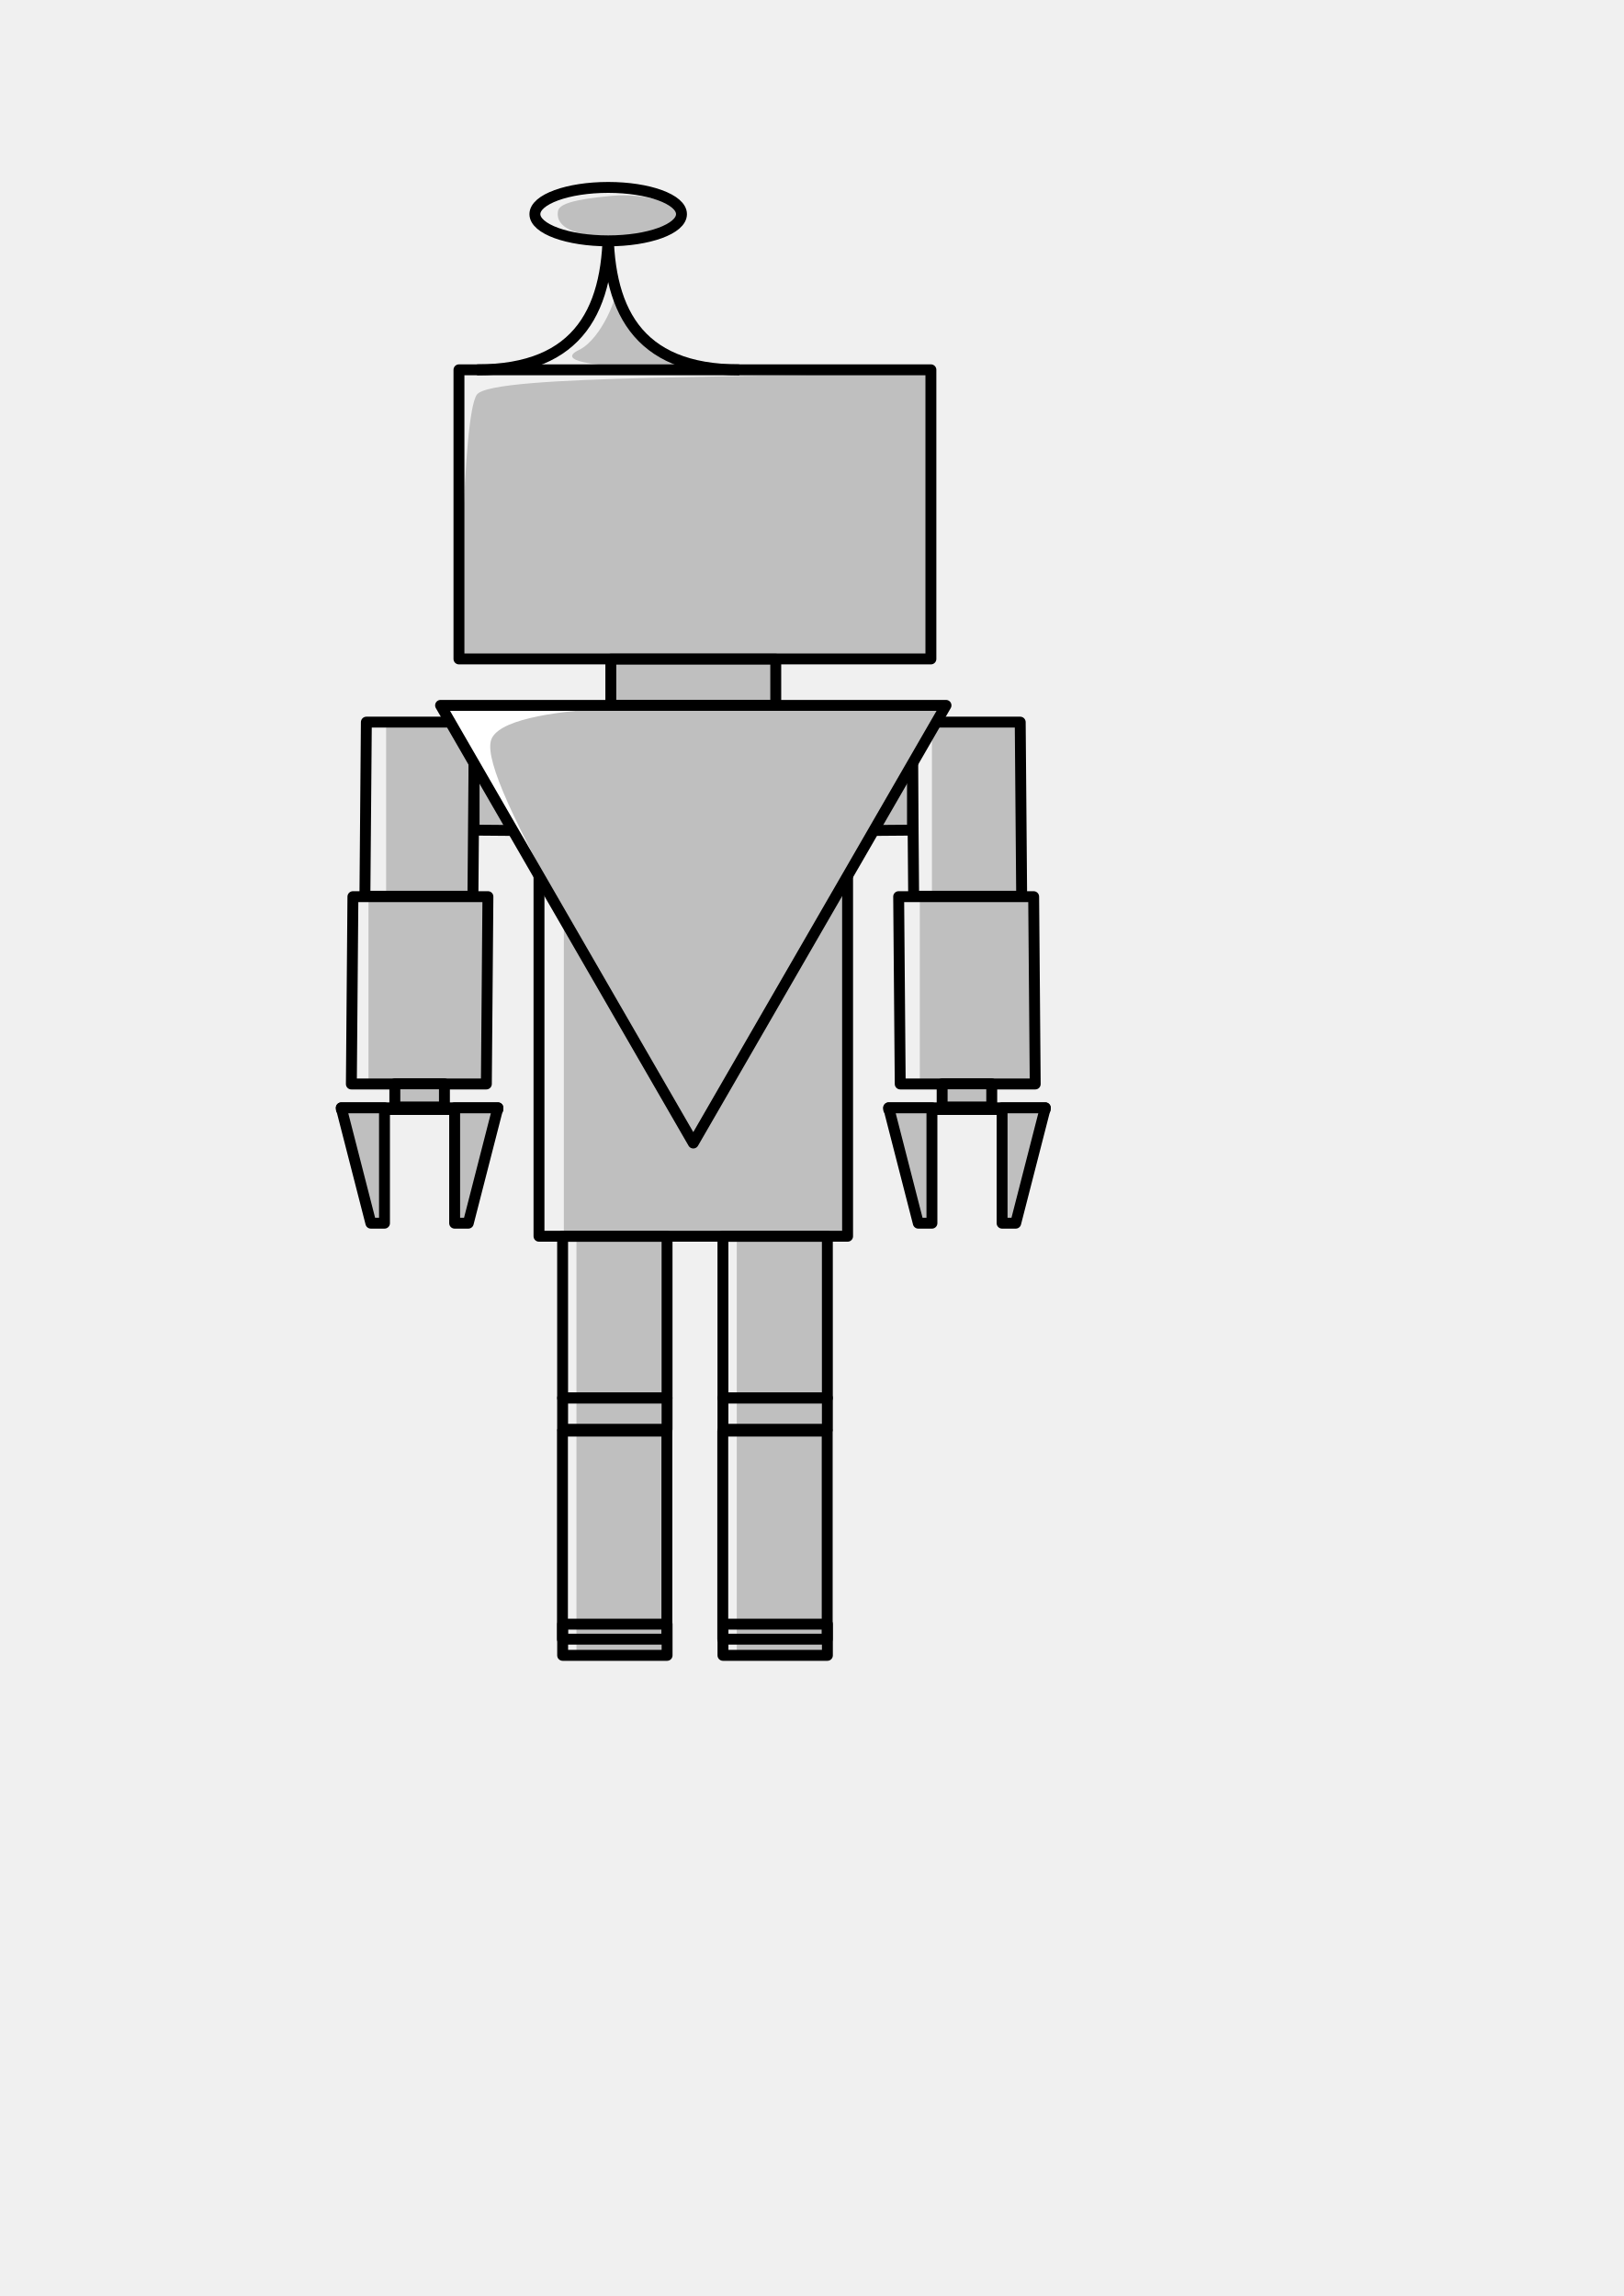
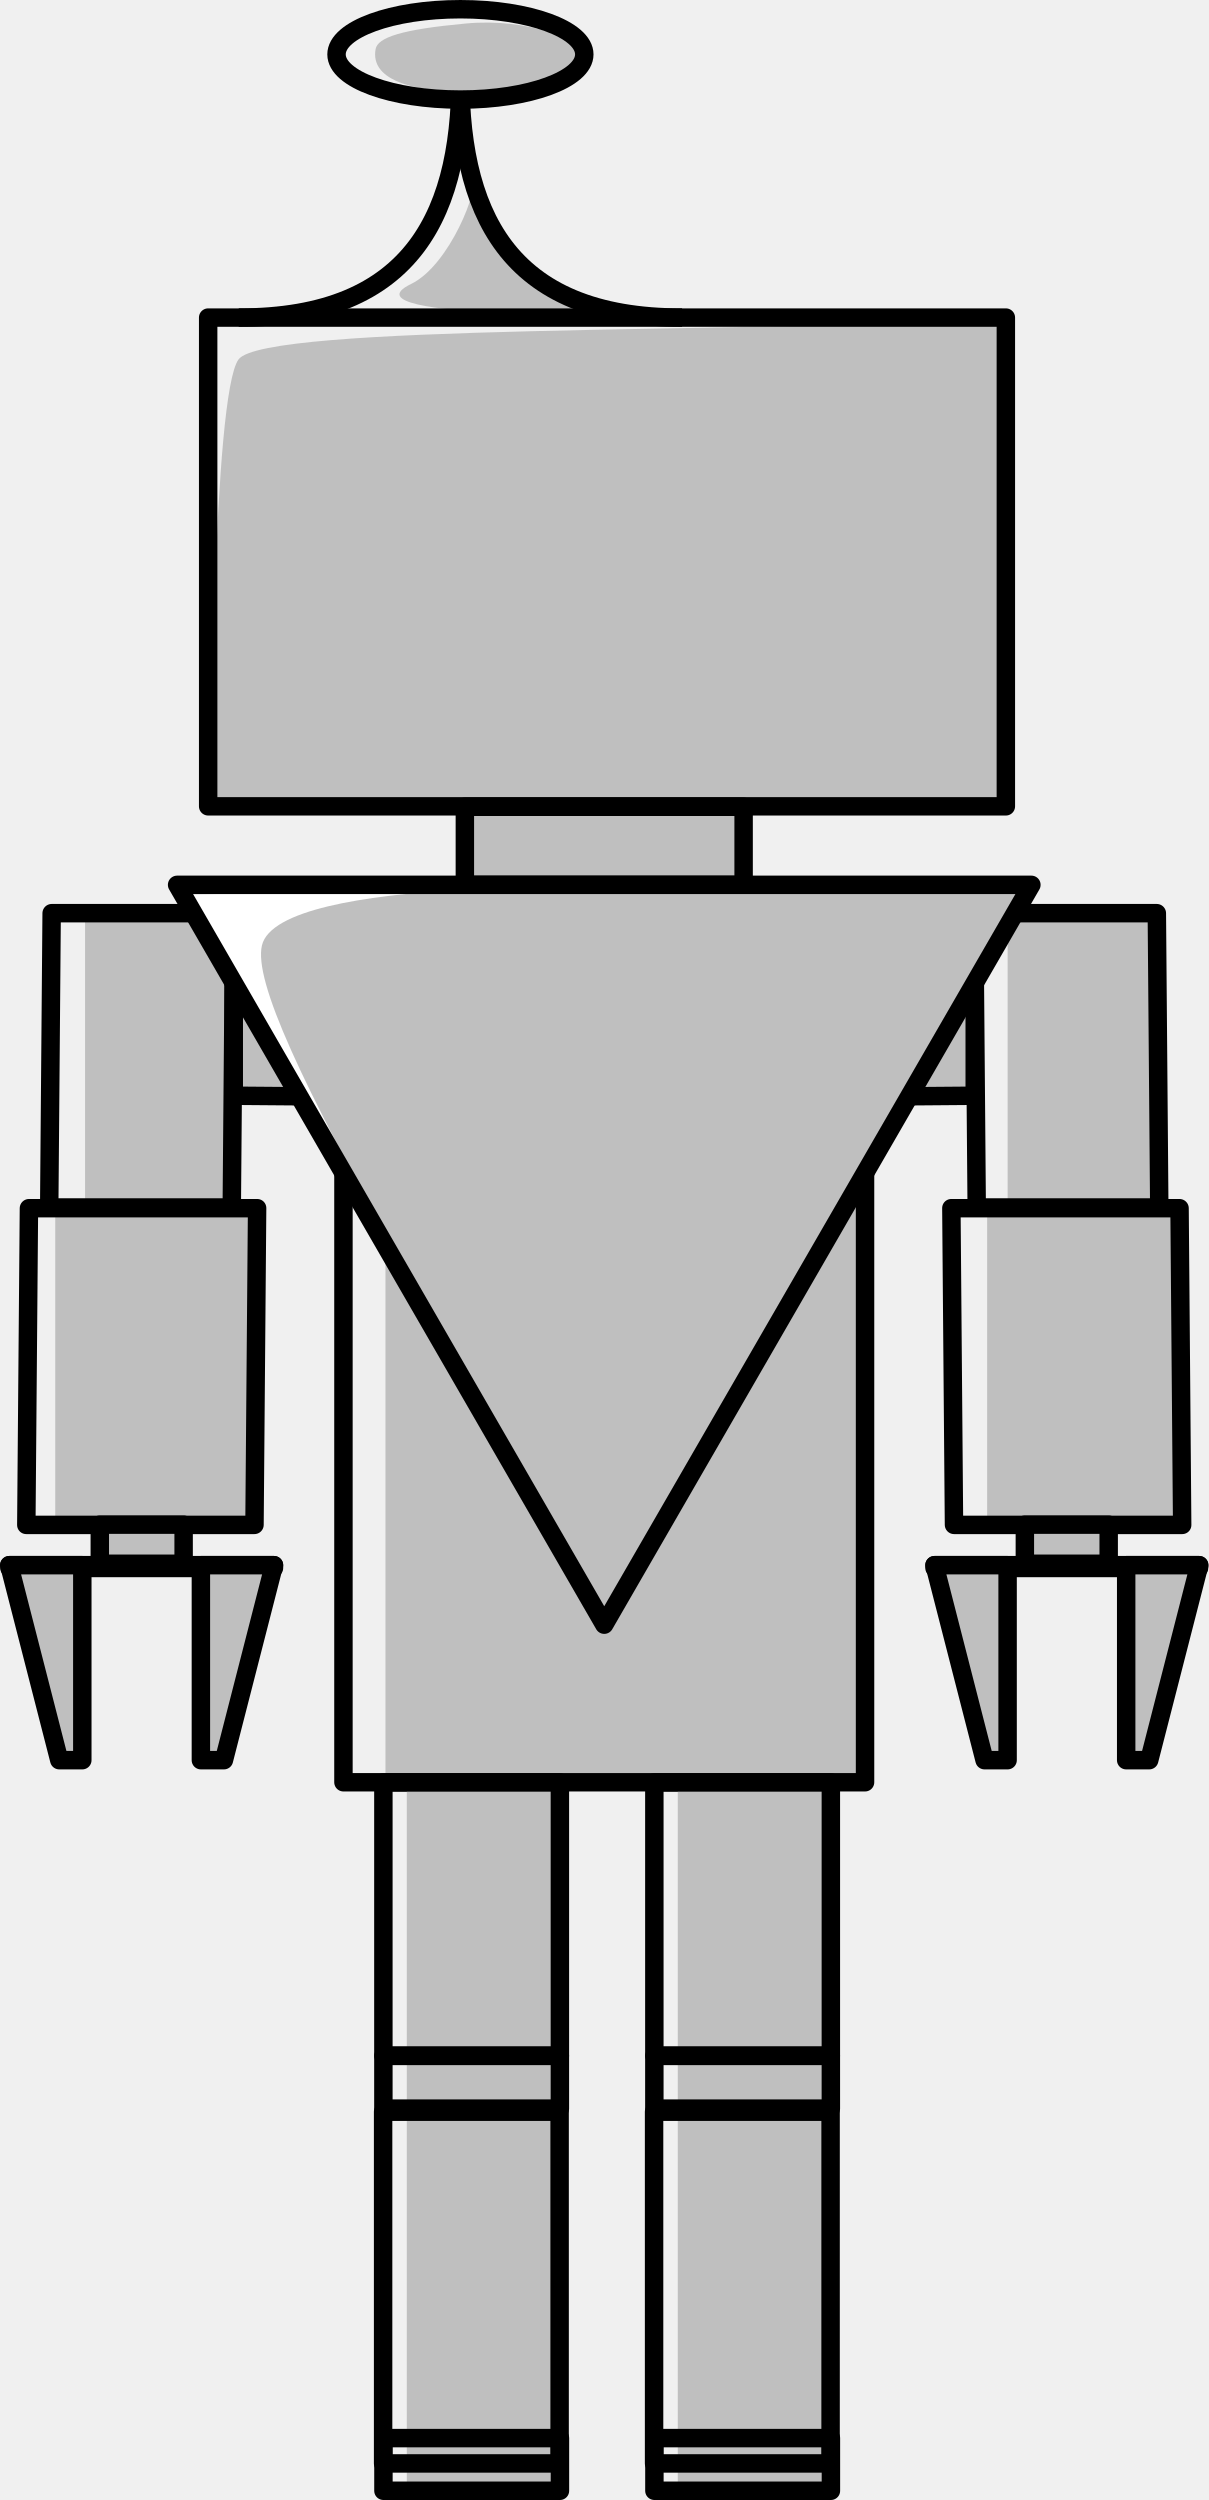
- <svg xmlns="http://www.w3.org/2000/svg" width="210mm" height="297mm" viewBox="0 0 744.094 1052.362" id="svg2" version="1.1">
+ <svg xmlns="http://www.w3.org/2000/svg" width="92.472mm" height="191.297mm" viewBox="0 0 327.657 677.824" id="svg2" version="1.1">
  <defs id="defs4" />
-   <g id="layer1">
+   <g id="layer1" transform="translate(-153.8853,-83.39875)">
    <g id="g5212" transform="matrix(-1,0,0,1,635.4272,0)">
      <g id="g5206">
        <rect style="opacity:1;fill:#bfbfbf;fill-opacity:1;fill-rule:nonzero;stroke:none;stroke-width:5;stroke-linejoin:round;stroke-miterlimit:4;stroke-dasharray:none;stroke-dashoffset:0;stroke-opacity:1" id="rect4903-6" width="39.396" height="78.287" x="-458.479" y="331.618" transform="scale(-1,1)" />
        <rect style="opacity:1;fill:none;fill-opacity:1;fill-rule:nonzero;stroke:#000000;stroke-width:5;stroke-linejoin:round;stroke-miterlimit:4;stroke-dasharray:none;stroke-dashoffset:0;stroke-opacity:1" id="rect4756-8" width="49.497" height="79.799" x="-464.802" y="330.998" transform="matrix(-1,0,0.00826761,0.9999658,0,0)" />
        <rect style="opacity:1;fill:#bfbfbf;fill-opacity:1;fill-rule:nonzero;stroke:none;stroke-width:5;stroke-linejoin:round;stroke-miterlimit:4;stroke-dasharray:none;stroke-dashoffset:0;stroke-opacity:1" id="rect4903-7-7" width="53.033" height="86.873" x="-466.56" y="409.653" transform="scale(-1,1)" />
        <rect style="opacity:1;fill:none;fill-opacity:1;fill-rule:nonzero;stroke:#000000;stroke-width:5;stroke-linejoin:round;stroke-miterlimit:4;stroke-dasharray:none;stroke-dashoffset:0;stroke-opacity:1" id="rect4756-9-6" width="61.865" height="85.866" x="-470.299" y="410.991" transform="matrix(-1,0,0.00826761,0.9999658,0,0)" />
      </g>
      <rect transform="scale(-1,1)" y="496.778" x="-454.484" height="10.607" width="22.728" id="rect4881-2" style="opacity:1;fill:#bfbfbf;fill-opacity:1;fill-rule:nonzero;stroke:#000000;stroke-width:5;stroke-linejoin:round;stroke-miterlimit:4;stroke-dasharray:none;stroke-dashoffset:0;stroke-opacity:1" />
      <rect transform="scale(-1,1)" y="507.764" x="-478.98" height="0.758" width="71.721" id="rect4883-9" style="opacity:1;fill:#ffffff;fill-opacity:1;fill-rule:nonzero;stroke:#000000;stroke-width:5;stroke-linejoin:round;stroke-miterlimit:4;stroke-dasharray:none;stroke-dashoffset:0;stroke-opacity:1" />
      <path id="rect4885-1" d="m 479.042,507.764 -19.816,0 0,52.873 6.245,0 z" style="opacity:1;fill:#bfbfbf;fill-opacity:1;fill-rule:nonzero;stroke:#000000;stroke-width:5;stroke-linejoin:round;stroke-miterlimit:4;stroke-dasharray:none;stroke-dashoffset:0;stroke-opacity:1" />
      <path id="rect4885-7-8" d="m 407.259,507.764 19.816,0 0,52.873 -6.245,0 z" style="opacity:1;fill:#bfbfbf;fill-opacity:1;fill-rule:nonzero;stroke:#000000;stroke-width:5;stroke-linejoin:round;stroke-miterlimit:4;stroke-dasharray:none;stroke-dashoffset:0;stroke-opacity:1" />
      <g transform="matrix(-1,0,0,1,635.4272,0)" id="g5069-7">
        <rect style="opacity:1;fill:#bfbfbf;fill-opacity:1;fill-rule:nonzero;stroke:none;stroke-width:5;stroke-linejoin:round;stroke-miterlimit:4;stroke-dasharray:none;stroke-dashoffset:0;stroke-opacity:1" id="rect4903-2-0" width="39.648" height="40.659" x="216.173" y="339.952" />
        <rect style="opacity:1;fill:none;fill-opacity:1;fill-rule:nonzero;stroke:#000000;stroke-width:5;stroke-linejoin:round;stroke-miterlimit:4;stroke-dasharray:none;stroke-dashoffset:0;stroke-opacity:1" id="rect4756-2-8" width="49.497" height="36.836" x="329.191" y="-254.11" transform="matrix(0,1,-0.9999658,-0.00826761,0,0)" />
      </g>
    </g>
    <g id="g5073" transform="matrix(-1,0,0,1,635.4272,0)">
      <g transform="translate(-0.7576144,0)" id="g4974">
        <g id="g4945">
          <g id="g4937">
            <rect style="opacity:1;fill:#bfbfbf;fill-opacity:1;fill-rule:nonzero;stroke:none;stroke-width:5;stroke-linejoin:round;stroke-miterlimit:4;stroke-dasharray:none;stroke-dashoffset:0;stroke-opacity:1" id="rect4903" width="39.396" height="78.287" x="169.706" y="331.618" />
            <rect style="opacity:1;fill:none;fill-opacity:1;fill-rule:nonzero;stroke:#000000;stroke-width:5;stroke-linejoin:round;stroke-miterlimit:4;stroke-dasharray:none;stroke-dashoffset:0;stroke-opacity:1" id="rect4756" width="49.497" height="79.799" x="171.383" y="330.998" transform="matrix(1,0,-0.00826761,0.9999658,0,0)" />
          </g>
          <g id="g4941">
            <rect style="opacity:1;fill:#bfbfbf;fill-opacity:1;fill-rule:nonzero;stroke:none;stroke-width:5;stroke-linejoin:round;stroke-miterlimit:4;stroke-dasharray:none;stroke-dashoffset:0;stroke-opacity:1" id="rect4903-7" width="53.033" height="86.873" x="161.624" y="409.653" />
            <rect style="opacity:1;fill:none;fill-opacity:1;fill-rule:nonzero;stroke:#000000;stroke-width:5;stroke-linejoin:round;stroke-miterlimit:4;stroke-dasharray:none;stroke-dashoffset:0;stroke-opacity:1" id="rect4756-9" width="61.865" height="85.866" x="165.886" y="410.991" transform="matrix(1,0,-0.00826761,0.9999658,0,0)" />
          </g>
        </g>
        <rect style="opacity:1;fill:#bfbfbf;fill-opacity:1;fill-rule:nonzero;stroke:#000000;stroke-width:5;stroke-linejoin:round;stroke-miterlimit:4;stroke-dasharray:none;stroke-dashoffset:0;stroke-opacity:1" id="rect4881" width="22.728" height="10.607" x="181.701" y="496.778" />
        <rect style="opacity:1;fill:#ffffff;fill-opacity:1;fill-rule:nonzero;stroke:#000000;stroke-width:5;stroke-linejoin:round;stroke-miterlimit:4;stroke-dasharray:none;stroke-dashoffset:0;stroke-opacity:1" id="rect4883" width="71.721" height="0.758" x="157.205" y="507.764" />
        <path style="opacity:1;fill:#bfbfbf;fill-opacity:1;fill-rule:nonzero;stroke:#000000;stroke-width:5;stroke-linejoin:round;stroke-miterlimit:4;stroke-dasharray:none;stroke-dashoffset:0;stroke-opacity:1" d="m 157.143,507.764 19.816,0 0,52.873 -6.245,0 z" id="rect4885" />
        <path style="opacity:1;fill:#bfbfbf;fill-opacity:1;fill-rule:nonzero;stroke:#000000;stroke-width:5;stroke-linejoin:round;stroke-miterlimit:4;stroke-dasharray:none;stroke-dashoffset:0;stroke-opacity:1" d="m 228.926,507.764 -19.816,0 0,52.873 6.245,0 z" id="rect4885-7" />
      </g>
      <g id="g5069">
        <rect style="opacity:1;fill:#bfbfbf;fill-opacity:1;fill-rule:nonzero;stroke:none;stroke-width:5;stroke-linejoin:round;stroke-miterlimit:4;stroke-dasharray:none;stroke-dashoffset:0;stroke-opacity:1" id="rect4903-2" width="39.648" height="40.659" x="216.173" y="339.952" />
        <rect style="opacity:1;fill:none;fill-opacity:1;fill-rule:nonzero;stroke:#000000;stroke-width:5;stroke-linejoin:round;stroke-miterlimit:4;stroke-dasharray:none;stroke-dashoffset:0;stroke-opacity:1" id="rect4756-2" width="49.497" height="36.836" x="329.191" y="-254.11" transform="matrix(0,1,-0.9999658,-0.00826761,0,0)" />
      </g>
    </g>
    <g id="g4435" transform="matrix(-1,0,0,1,635.4272,0)">
      <g id="g4425">
        <g id="g4179">
          <path id="path4173" d="m 353.459,132.176 c -1.972,1.718 6.025,23.082 16.636,28.221 10.611,5.139 -7.813,7.145 -23.423,7.702 -7.718,0.747 -21.276,-0.126 -21.276,-0.126 l 1.263,-2.147 14.521,-9.218 z" style="fill:#bfbfbf;fill-opacity:1;fill-rule:evenodd;stroke:none;stroke-width:1px;stroke-linecap:butt;stroke-linejoin:miter;stroke-opacity:1" />
          <g id="g4167">
            <path style="fill:none;fill-rule:evenodd;stroke:#000000;stroke-width:5;stroke-linecap:butt;stroke-linejoin:miter;stroke-miterlimit:4;stroke-dasharray:none;stroke-opacity:1" d="m 296.606,169.503 c 23.667,0.036 38.933,-7.044 48.161,-19.241 9.228,-12.197 12.416,-29.51 11.926,-49.94" id="path4138" />
            <path style="fill:none;fill-rule:evenodd;stroke:#000000;stroke-width:5;stroke-linecap:butt;stroke-linejoin:miter;stroke-miterlimit:4;stroke-dasharray:none;stroke-opacity:1" d="m 416.815,169.503 c -23.667,0.036 -38.933,-7.044 -48.161,-19.241 -9.228,-12.197 -12.416,-29.51 -11.926,-49.94" id="path4138-8" />
          </g>
        </g>
        <g id="g4175">
          <path id="path4171" d="m 354.85,110.102 -22.315,-3.059 c -13.223,-7.586 -7.518,-8.396 -8.316,-11.534 1.774,-0.909 13.64,-7.347 31.054,-5.735 17.414,1.612 23.875,3.764 24.437,6.955 1.434,8.14 -9.401,10.928 -20.351,11.529 l -1.323,3.3" style="fill:#bfbfbf;fill-opacity:1;fill-rule:evenodd;stroke:none;stroke-width:1px;stroke-linecap:butt;stroke-linejoin:miter;stroke-opacity:1" />
          <ellipse ry="12.248" rx="33.588" cy="98.147" cx="356.711" id="path4155" style="opacity:1;fill:none;fill-opacity:1;fill-rule:nonzero;stroke:#000000;stroke-width:5;stroke-linejoin:round;stroke-miterlimit:4;stroke-dasharray:none;stroke-dashoffset:0;stroke-opacity:1" />
        </g>
      </g>
      <path id="path4336" d="m 424.375,300.281 c 0,-7.032 -0.514,-109.695 -7.491,-119.413 -6.977,-9.717 -135.971,-7.069 -207.334,-11.006 l 0.714,132.5 z" style="fill:#bfbfbf;fill-opacity:1;fill-rule:evenodd;stroke:none;stroke-width:1px;stroke-linecap:butt;stroke-linejoin:miter;stroke-opacity:1" />
      <rect y="169.505" x="208.825" height="132.511" width="216.276" id="rect4136" style="opacity:1;fill:none;fill-opacity:1;fill-rule:nonzero;stroke:#000000;stroke-width:5;stroke-linejoin:round;stroke-miterlimit:4;stroke-dasharray:none;stroke-dashoffset:0;stroke-opacity:1" />
    </g>
    <path style="fill:#ffffff;fill-opacity:1;fill-rule:evenodd;stroke:none;stroke-width:1px;stroke-linecap:butt;stroke-linejoin:miter;stroke-opacity:1" d="m 241.499,392.898 -37.5,-66.786 62.143,-2.321 z" id="path5150" />
    <rect style="opacity:1;fill:#bfbfbf;fill-opacity:1;fill-rule:nonzero;stroke:#000000;stroke-width:5;stroke-linejoin:round;stroke-miterlimit:4;stroke-dasharray:none;stroke-dashoffset:0;stroke-opacity:1" id="rect4402" width="75.578" height="21.161" x="-355.502" y="302.134" transform="scale(-1,1)" />
    <g id="g4499" transform="matrix(-1,0,0,1,634.6765,0)">
      <rect y="405.219" x="247.709" height="160" width="128.571" id="rect4497" style="opacity:1;fill:#bfbfbf;fill-opacity:1;fill-rule:nonzero;stroke:none;stroke-width:5;stroke-linejoin:round;stroke-miterlimit:4;stroke-dasharray:none;stroke-dashoffset:0;stroke-opacity:1" />
      <rect y="399.946" x="246.252" height="166.675" width="141.421" id="rect4406" style="opacity:1;fill:none;fill-opacity:1;fill-rule:nonzero;stroke:#000000;stroke-width:5;stroke-linejoin:round;stroke-miterlimit:4;stroke-dasharray:none;stroke-dashoffset:0;stroke-opacity:1" />
    </g>
    <g id="g4493" transform="matrix(-1,0,0,1,634.6765,0)">
      <path id="path4491" d="m 409.773,339.732 c -4.536,-19.362 -102.63,-15.584 -102.63,-15.584 l -105.357,0 115.357,200.357 c 10.87,-25.682 34.52,-62.71 54.226,-97.855 27.861,-49.688 40.646,-77.346 38.404,-86.918 z" style="fill:#bfbfbf;fill-opacity:1;fill-rule:evenodd;stroke:none;stroke-width:1px;stroke-linecap:butt;stroke-linejoin:miter;stroke-opacity:1" />
      <path d="m 316.963,523.896 -57.905,-100.295 -57.905,-100.295 115.81,-10e-6 115.81,0 -57.905,100.295 z" id="path4404" style="opacity:1;fill:none;fill-opacity:1;fill-rule:nonzero;stroke:#000000;stroke-width:5;stroke-linejoin:round;stroke-miterlimit:4;stroke-dasharray:none;stroke-dashoffset:0;stroke-opacity:1" />
    </g>
    <g id="g4738" transform="matrix(-1,0,0,1,632.2536,0)">
      <g id="g4693">
        <rect style="opacity:1;fill:#bfbfbf;fill-opacity:1;fill-rule:nonzero;stroke:none;stroke-width:5;stroke-linejoin:round;stroke-miterlimit:4;stroke-dasharray:none;stroke-dashoffset:0;stroke-opacity:1" id="rect4691" width="41.564" height="190.959" x="253.043" y="567.236" />
        <g id="g4623" transform="translate(1.296553,0)">
          <rect y="566.676" x="251.802" height="74.038" width="47.857" id="rect4543" style="opacity:1;fill:none;fill-opacity:1;fill-rule:nonzero;stroke:#000000;stroke-width:5;stroke-linejoin:round;stroke-miterlimit:4;stroke-dasharray:none;stroke-dashoffset:0;stroke-opacity:1" />
          <rect y="640.826" x="251.802" height="14.286" width="47.857" id="rect4543-7" style="opacity:1;fill:none;fill-opacity:1;fill-rule:nonzero;stroke:#000000;stroke-width:5;stroke-linejoin:round;stroke-miterlimit:4;stroke-dasharray:none;stroke-dashoffset:0;stroke-opacity:1" />
          <g transform="translate(0,-70)" id="g4617">
            <rect style="opacity:1;fill:none;fill-opacity:1;fill-rule:nonzero;stroke:#000000;stroke-width:5;stroke-linejoin:round;stroke-miterlimit:4;stroke-dasharray:none;stroke-dashoffset:0;stroke-opacity:1" id="rect4543-3" width="47.857" height="95.357" x="251.875" y="725.948" />
            <rect style="opacity:1;fill:none;fill-opacity:1;fill-rule:nonzero;stroke:#000000;stroke-width:5;stroke-linejoin:round;stroke-miterlimit:4;stroke-dasharray:none;stroke-dashoffset:0;stroke-opacity:1" id="rect4543-7-3" width="47.857" height="14.286" x="251.786" y="814.437" />
          </g>
        </g>
      </g>
      <g id="g4693-6" transform="translate(73.46747,0)">
        <rect style="opacity:1;fill:#bfbfbf;fill-opacity:1;fill-rule:nonzero;stroke:none;stroke-width:5;stroke-linejoin:round;stroke-miterlimit:4;stroke-dasharray:none;stroke-dashoffset:0;stroke-opacity:1" id="rect4691-7" width="41.564" height="190.959" x="253.043" y="567.236" />
        <g id="g4623-0" transform="translate(1.296553,0)">
          <rect y="566.676" x="251.802" height="74.038" width="47.857" id="rect4543-35" style="opacity:1;fill:none;fill-opacity:1;fill-rule:nonzero;stroke:#000000;stroke-width:5;stroke-linejoin:round;stroke-miterlimit:4;stroke-dasharray:none;stroke-dashoffset:0;stroke-opacity:1" />
          <rect y="640.826" x="251.802" height="14.286" width="47.857" id="rect4543-7-1" style="opacity:1;fill:none;fill-opacity:1;fill-rule:nonzero;stroke:#000000;stroke-width:5;stroke-linejoin:round;stroke-miterlimit:4;stroke-dasharray:none;stroke-dashoffset:0;stroke-opacity:1" />
          <g transform="translate(0,-70)" id="g4617-6">
            <rect style="opacity:1;fill:none;fill-opacity:1;fill-rule:nonzero;stroke:#000000;stroke-width:5;stroke-linejoin:round;stroke-miterlimit:4;stroke-dasharray:none;stroke-dashoffset:0;stroke-opacity:1" id="rect4543-3-9" width="47.857" height="95.357" x="251.875" y="725.948" />
            <rect style="opacity:1;fill:none;fill-opacity:1;fill-rule:nonzero;stroke:#000000;stroke-width:5;stroke-linejoin:round;stroke-miterlimit:4;stroke-dasharray:none;stroke-dashoffset:0;stroke-opacity:1" id="rect4543-7-3-2" width="47.857" height="14.286" x="251.786" y="814.437" />
          </g>
        </g>
      </g>
    </g>
  </g>
</svg>
